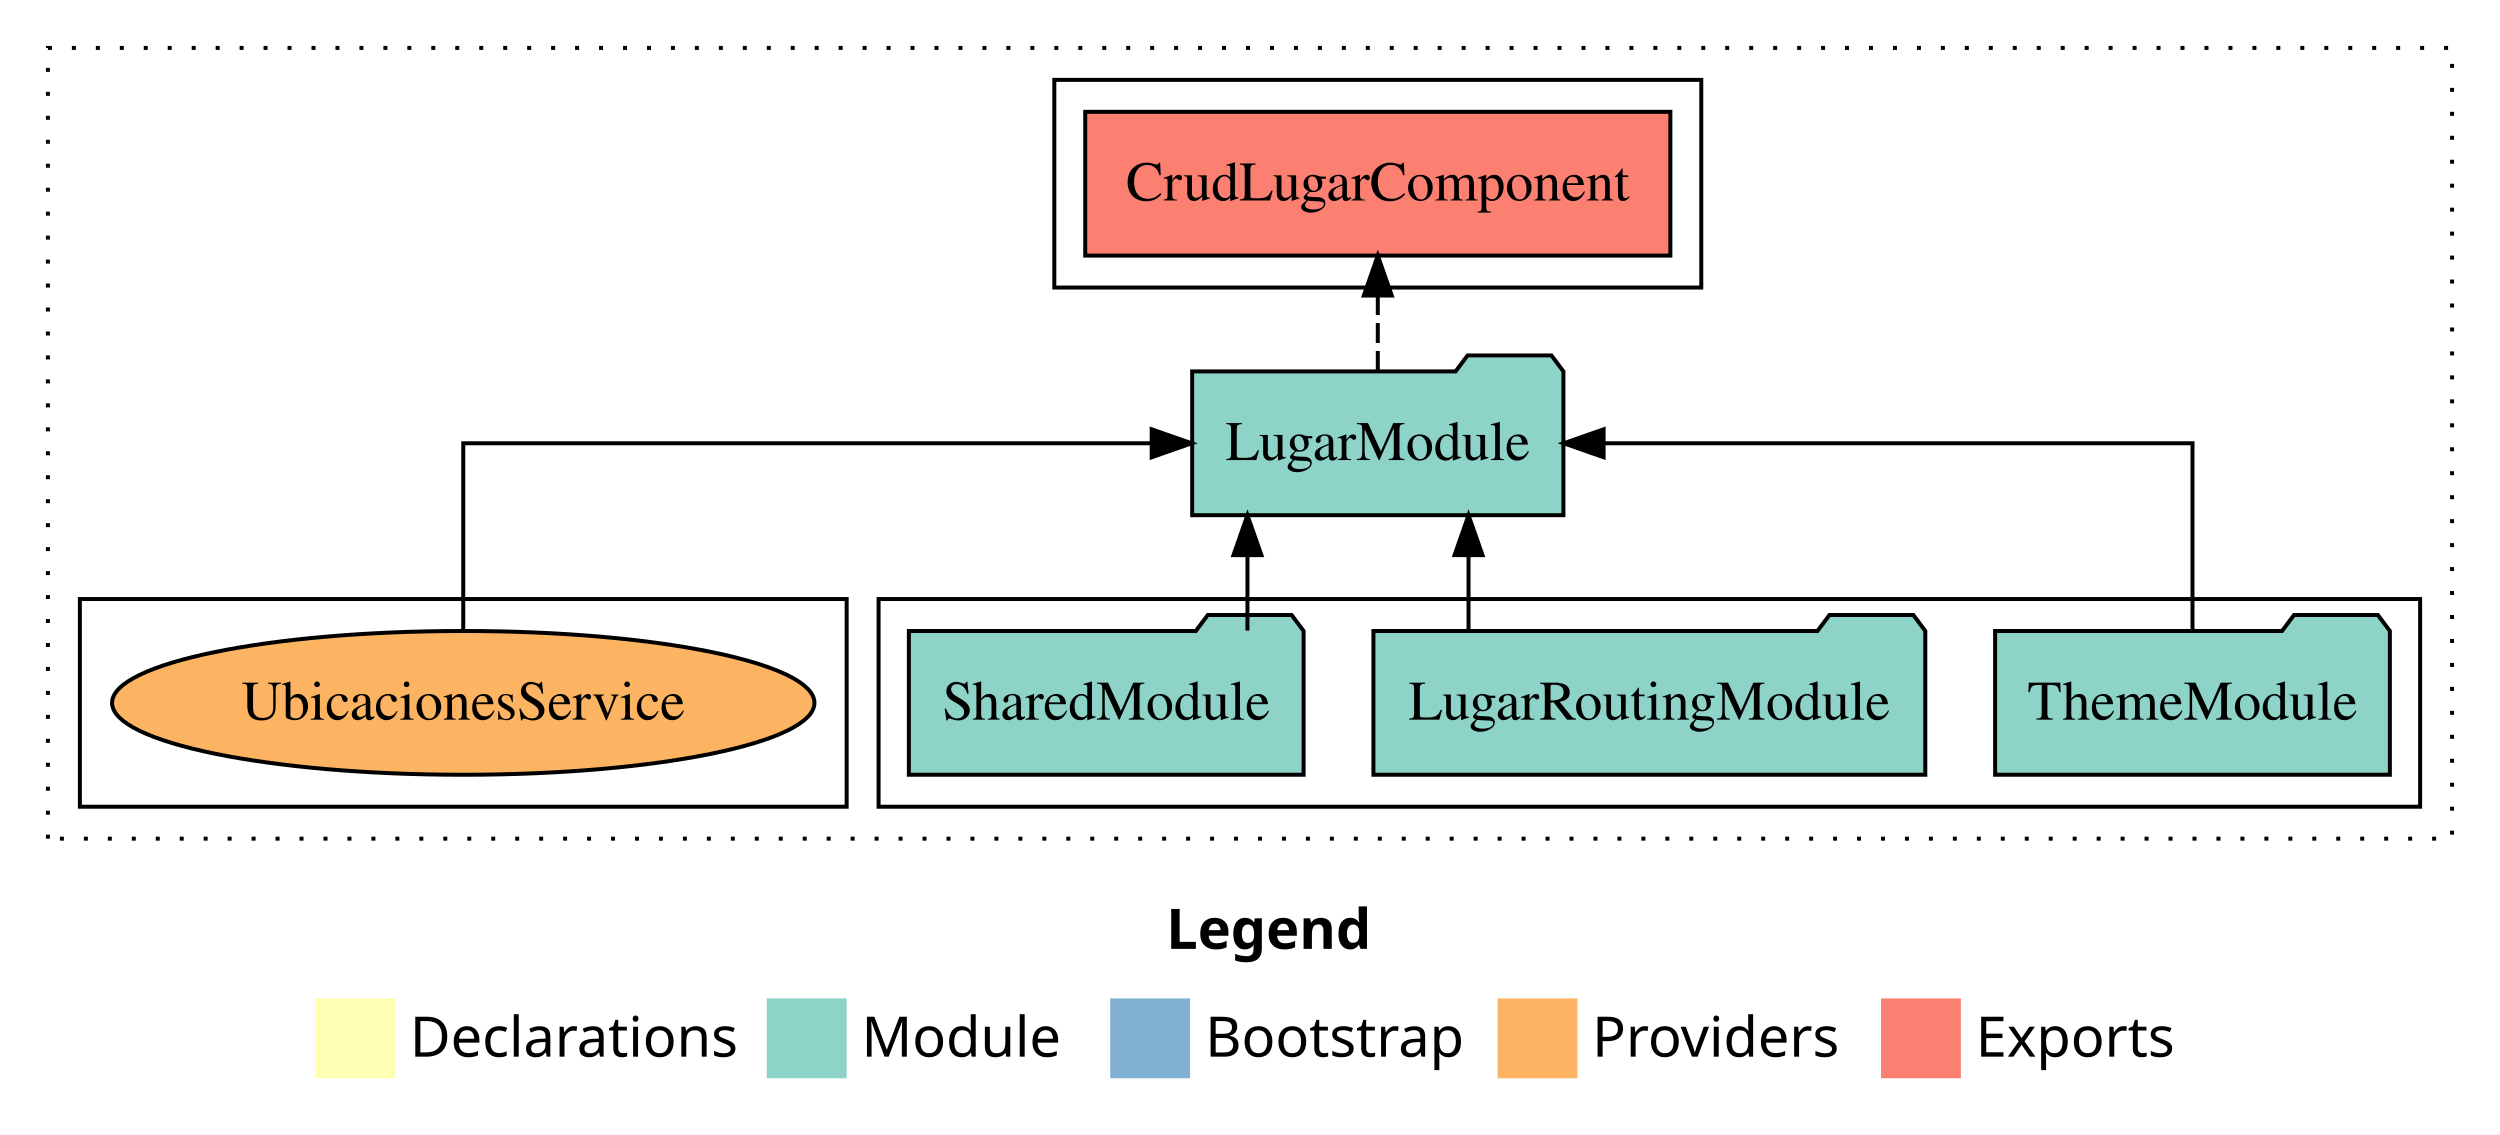
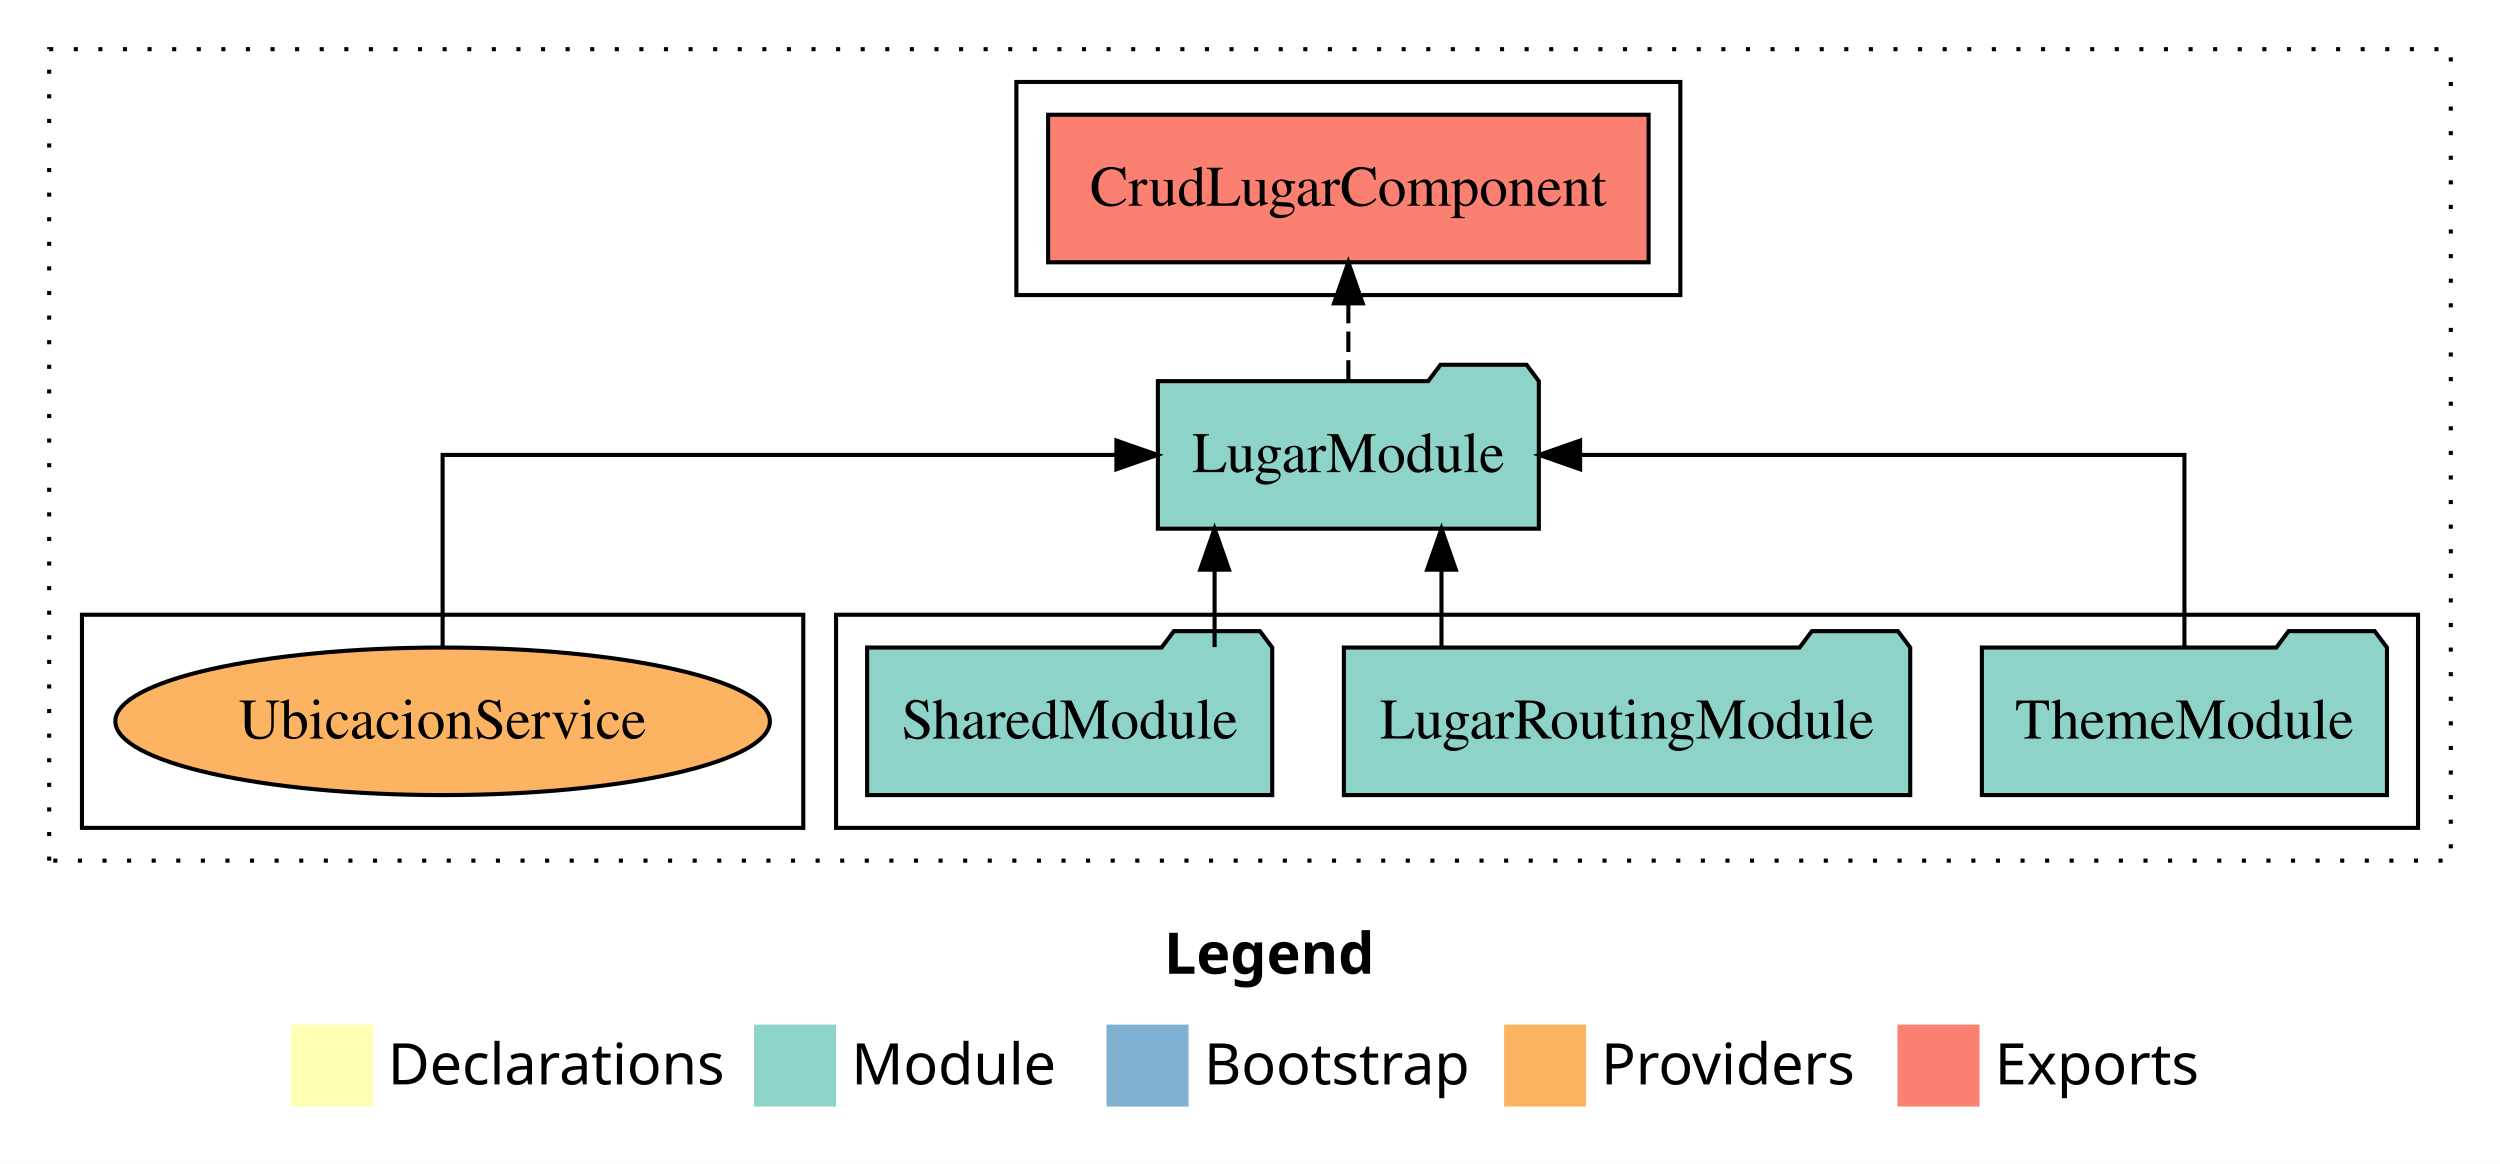
- <svg xmlns="http://www.w3.org/2000/svg" width="626pt" height="284pt" viewBox="0.00 0.00 626.00 284.00">
+ <svg xmlns="http://www.w3.org/2000/svg" width="610pt" height="284pt" viewBox="0.00 0.00 610.00 284.00">
  <g id="graph0" class="graph" transform="scale(1 1) rotate(0) translate(4 280)">
-     <polygon fill="#ffffff" stroke="transparent" points="-4,4 -4,-280 622,-280 622,4 -4,4" />
-     <text text-anchor="start" x="288.009" y="-42.4" font-family="sans-serif" font-weight="bold" font-size="14.00" fill="#000000">Legend</text>
-     <polygon fill="#ffffb3" stroke="transparent" points="75,-10 75,-30 95,-30 95,-10 75,-10" />
-     <text text-anchor="start" x="98.629" y="-15.4" font-family="sans-serif" font-size="14.00" fill="#000000">  Declarations</text>
-     <polygon fill="#8dd3c7" stroke="transparent" points="188,-10 188,-30 208,-30 208,-10 188,-10" />
-     <text text-anchor="start" x="211.725" y="-15.4" font-family="sans-serif" font-size="14.00" fill="#000000">  Module</text>
-     <polygon fill="#80b1d3" stroke="transparent" points="274,-10 274,-30 294,-30 294,-10 274,-10" />
-     <text text-anchor="start" x="297.781" y="-15.4" font-family="sans-serif" font-size="14.00" fill="#000000">  Bootstrap</text>
-     <polygon fill="#fdb462" stroke="transparent" points="371,-10 371,-30 391,-30 391,-10 371,-10" />
-     <text text-anchor="start" x="394.673" y="-15.4" font-family="sans-serif" font-size="14.00" fill="#000000">  Providers</text>
-     <polygon fill="#fb8072" stroke="transparent" points="467,-10 467,-30 487,-30 487,-10 467,-10" />
-     <text text-anchor="start" x="490.726" y="-15.4" font-family="sans-serif" font-size="14.00" fill="#000000">  Exports</text>
+     <polygon fill="#ffffff" stroke="transparent" points="-4,4 -4,-280 606,-280 606,4 -4,4" />
+     <text text-anchor="start" x="280.009" y="-42.4" font-family="sans-serif" font-weight="bold" font-size="14.00" fill="#000000">Legend</text>
+     <polygon fill="#ffffb3" stroke="transparent" points="67,-10 67,-30 87,-30 87,-10 67,-10" />
+     <text text-anchor="start" x="90.629" y="-15.4" font-family="sans-serif" font-size="14.00" fill="#000000">  Declarations</text>
+     <polygon fill="#8dd3c7" stroke="transparent" points="180,-10 180,-30 200,-30 200,-10 180,-10" />
+     <text text-anchor="start" x="203.725" y="-15.4" font-family="sans-serif" font-size="14.00" fill="#000000">  Module</text>
+     <polygon fill="#80b1d3" stroke="transparent" points="266,-10 266,-30 286,-30 286,-10 266,-10" />
+     <text text-anchor="start" x="289.781" y="-15.4" font-family="sans-serif" font-size="14.00" fill="#000000">  Bootstrap</text>
+     <polygon fill="#fdb462" stroke="transparent" points="363,-10 363,-30 383,-30 383,-10 363,-10" />
+     <text text-anchor="start" x="386.673" y="-15.4" font-family="sans-serif" font-size="14.00" fill="#000000">  Providers</text>
+     <polygon fill="#fb8072" stroke="transparent" points="459,-10 459,-30 479,-30 479,-10 459,-10" />
+     <text text-anchor="start" x="482.726" y="-15.4" font-family="sans-serif" font-size="14.00" fill="#000000">  Exports</text>
    <g id="clust1" class="cluster">
-       <polygon fill="none" stroke="#000000" stroke-dasharray="1,5" points="8,-70 8,-268 610,-268 610,-70 8,-70" />
+       <polygon fill="none" stroke="#000000" stroke-dasharray="1,5" points="8,-70 8,-268 594,-268 594,-70 8,-70" />
    </g>
    <g id="clust3" class="cluster">
-       <polygon fill="none" stroke="#000000" points="216,-78 216,-130 602,-130 602,-78 216,-78" />
+       <polygon fill="none" stroke="#000000" points="200,-78 200,-130 586,-130 586,-78 200,-78" />
    </g>
    <g id="clust4" class="cluster">
-       <polygon fill="none" stroke="#000000" points="260,-208 260,-260 422,-260 422,-208 260,-208" />
+       <polygon fill="none" stroke="#000000" points="244,-208 244,-260 406,-260 406,-208 244,-208" />
    </g>
    <g id="clust6" class="cluster">
-       <polygon fill="none" stroke="#000000" points="16,-78 16,-130 208,-130 208,-78 16,-78" />
+       <polygon fill="none" stroke="#000000" points="16,-78 16,-130 192,-130 192,-78 16,-78" />
    </g>
    <g id="node1" class="node">
-       <polygon fill="#8dd3c7" stroke="#000000" points="594.423,-122 591.423,-126 570.423,-126 567.423,-122 495.577,-122 495.577,-86 594.423,-86 594.423,-122" />
-       <text text-anchor="middle" x="545" y="-99.8" font-family="Times,serif" font-size="14.00" fill="#000000">ThemeModule</text>
+       <polygon fill="#8dd3c7" stroke="#000000" points="578.423,-122 575.423,-126 554.423,-126 551.423,-122 479.577,-122 479.577,-86 578.423,-86 578.423,-122" />
+       <text text-anchor="middle" x="529" y="-99.8" font-family="Times,serif" font-size="14.00" fill="#000000">ThemeModule</text>
    </g>
    <g id="node4" class="node">
-       <polygon fill="#8dd3c7" stroke="#000000" points="387.478,-187 384.478,-191 363.478,-191 360.478,-187 294.522,-187 294.522,-151 387.478,-151 387.478,-187" />
-       <text text-anchor="middle" x="341" y="-164.8" font-family="Times,serif" font-size="14.00" fill="#000000">LugarModule</text>
+       <polygon fill="#8dd3c7" stroke="#000000" points="371.478,-187 368.478,-191 347.478,-191 344.478,-187 278.522,-187 278.522,-151 371.478,-151 371.478,-187" />
+       <text text-anchor="middle" x="325" y="-164.8" font-family="Times,serif" font-size="14.00" fill="#000000">LugarModule</text>
    </g>
    <g id="edge1" class="edge">
-       <path fill="none" stroke="#000000" d="M545,-122.106C545,-141.339 545,-169 545,-169 545,-169 397.546,-169 397.546,-169" />
-       <polygon fill="#000000" stroke="#000000" points="397.546,-165.5 387.546,-169 397.546,-172.5 397.546,-165.5" />
+       <path fill="none" stroke="#000000" d="M529,-122.106C529,-141.339 529,-169 529,-169 529,-169 381.546,-169 381.546,-169" />
+       <polygon fill="#000000" stroke="#000000" points="381.546,-165.5 371.546,-169 381.546,-172.5 381.546,-165.5" />
    </g>
    <g id="node2" class="node">
-       <polygon fill="#8dd3c7" stroke="#000000" points="478.095,-122 475.095,-126 454.095,-126 451.095,-122 339.905,-122 339.905,-86 478.095,-86 478.095,-122" />
-       <text text-anchor="middle" x="409" y="-99.8" font-family="Times,serif" font-size="14.00" fill="#000000">LugarRoutingModule</text>
+       <polygon fill="#8dd3c7" stroke="#000000" points="462.095,-122 459.095,-126 438.095,-126 435.095,-122 323.905,-122 323.905,-86 462.095,-86 462.095,-122" />
+       <text text-anchor="middle" x="393" y="-99.8" font-family="Times,serif" font-size="14.00" fill="#000000">LugarRoutingModule</text>
    </g>
    <g id="edge2" class="edge">
-       <path fill="none" stroke="#000000" d="M363.721,-122.106C363.721,-122.106 363.721,-140.991 363.721,-140.991" />
-       <polygon fill="#000000" stroke="#000000" points="360.221,-140.991 363.721,-150.991 367.221,-140.991 360.221,-140.991" />
+       <path fill="none" stroke="#000000" d="M347.721,-122.106C347.721,-122.106 347.721,-140.991 347.721,-140.991" />
+       <polygon fill="#000000" stroke="#000000" points="344.221,-140.991 347.721,-150.991 351.221,-140.991 344.221,-140.991" />
    </g>
    <g id="node3" class="node">
-       <polygon fill="#8dd3c7" stroke="#000000" points="322.423,-122 319.423,-126 298.423,-126 295.423,-122 223.577,-122 223.577,-86 322.423,-86 322.423,-122" />
-       <text text-anchor="middle" x="273" y="-99.8" font-family="Times,serif" font-size="14.00" fill="#000000">SharedModule</text>
+       <polygon fill="#8dd3c7" stroke="#000000" points="306.423,-122 303.423,-126 282.423,-126 279.423,-122 207.577,-122 207.577,-86 306.423,-86 306.423,-122" />
+       <text text-anchor="middle" x="257" y="-99.8" font-family="Times,serif" font-size="14.00" fill="#000000">SharedModule</text>
    </g>
    <g id="edge3" class="edge">
-       <path fill="none" stroke="#000000" d="M308.361,-122.106C308.361,-122.106 308.361,-140.991 308.361,-140.991" />
-       <polygon fill="#000000" stroke="#000000" points="304.861,-140.991 308.361,-150.991 311.861,-140.991 304.861,-140.991" />
+       <path fill="none" stroke="#000000" d="M292.361,-122.106C292.361,-122.106 292.361,-140.991 292.361,-140.991" />
+       <polygon fill="#000000" stroke="#000000" points="288.861,-140.991 292.361,-150.991 295.861,-140.991 288.861,-140.991" />
    </g>
    <g id="node5" class="node">
-       <polygon fill="#fb8072" stroke="#000000" points="414.258,-252 267.742,-252 267.742,-216 414.258,-216 414.258,-252" />
-       <text text-anchor="middle" x="341" y="-229.8" font-family="Times,serif" font-size="14.00" fill="#000000">CrudLugarComponent </text>
+       <polygon fill="#fb8072" stroke="#000000" points="398.258,-252 251.742,-252 251.742,-216 398.258,-216 398.258,-252" />
+       <text text-anchor="middle" x="325" y="-229.8" font-family="Times,serif" font-size="14.00" fill="#000000">CrudLugarComponent </text>
    </g>
    <g id="edge4" class="edge">
-       <path fill="none" stroke="#000000" stroke-dasharray="5,2" d="M341,-187.106C341,-187.106 341,-205.991 341,-205.991" />
-       <polygon fill="#000000" stroke="#000000" points="337.5,-205.991 341,-215.991 344.5,-205.991 337.5,-205.991" />
+       <path fill="none" stroke="#000000" stroke-dasharray="5,2" d="M325,-187.106C325,-187.106 325,-205.991 325,-205.991" />
+       <polygon fill="#000000" stroke="#000000" points="321.5,-205.991 325,-215.991 328.5,-205.991 321.5,-205.991" />
    </g>
    <g id="node6" class="node">
-       <ellipse fill="#fdb462" stroke="#000000" cx="112" cy="-104" rx="87.937" ry="18" />
-       <text text-anchor="middle" x="112" y="-99.8" font-family="Times,serif" font-size="14.00" fill="#000000">UbicacionesService</text>
+       <ellipse fill="#fdb462" stroke="#000000" cx="104" cy="-104" rx="79.853" ry="18" />
+       <text text-anchor="middle" x="104" y="-99.8" font-family="Times,serif" font-size="14.00" fill="#000000">UbicacionService</text>
    </g>
    <g id="edge5" class="edge">
-       <path fill="none" stroke="#000000" d="M112,-122.106C112,-141.339 112,-169 112,-169 112,-169 284.382,-169 284.382,-169" />
-       <polygon fill="#000000" stroke="#000000" points="284.382,-172.5 294.382,-169 284.382,-165.5 284.382,-172.5" />
+       <path fill="none" stroke="#000000" d="M104,-122.106C104,-141.339 104,-169 104,-169 104,-169 268.402,-169 268.402,-169" />
+       <polygon fill="#000000" stroke="#000000" points="268.402,-172.5 278.402,-169 268.402,-165.5 268.402,-172.5" />
    </g>
  </g>
</svg>
